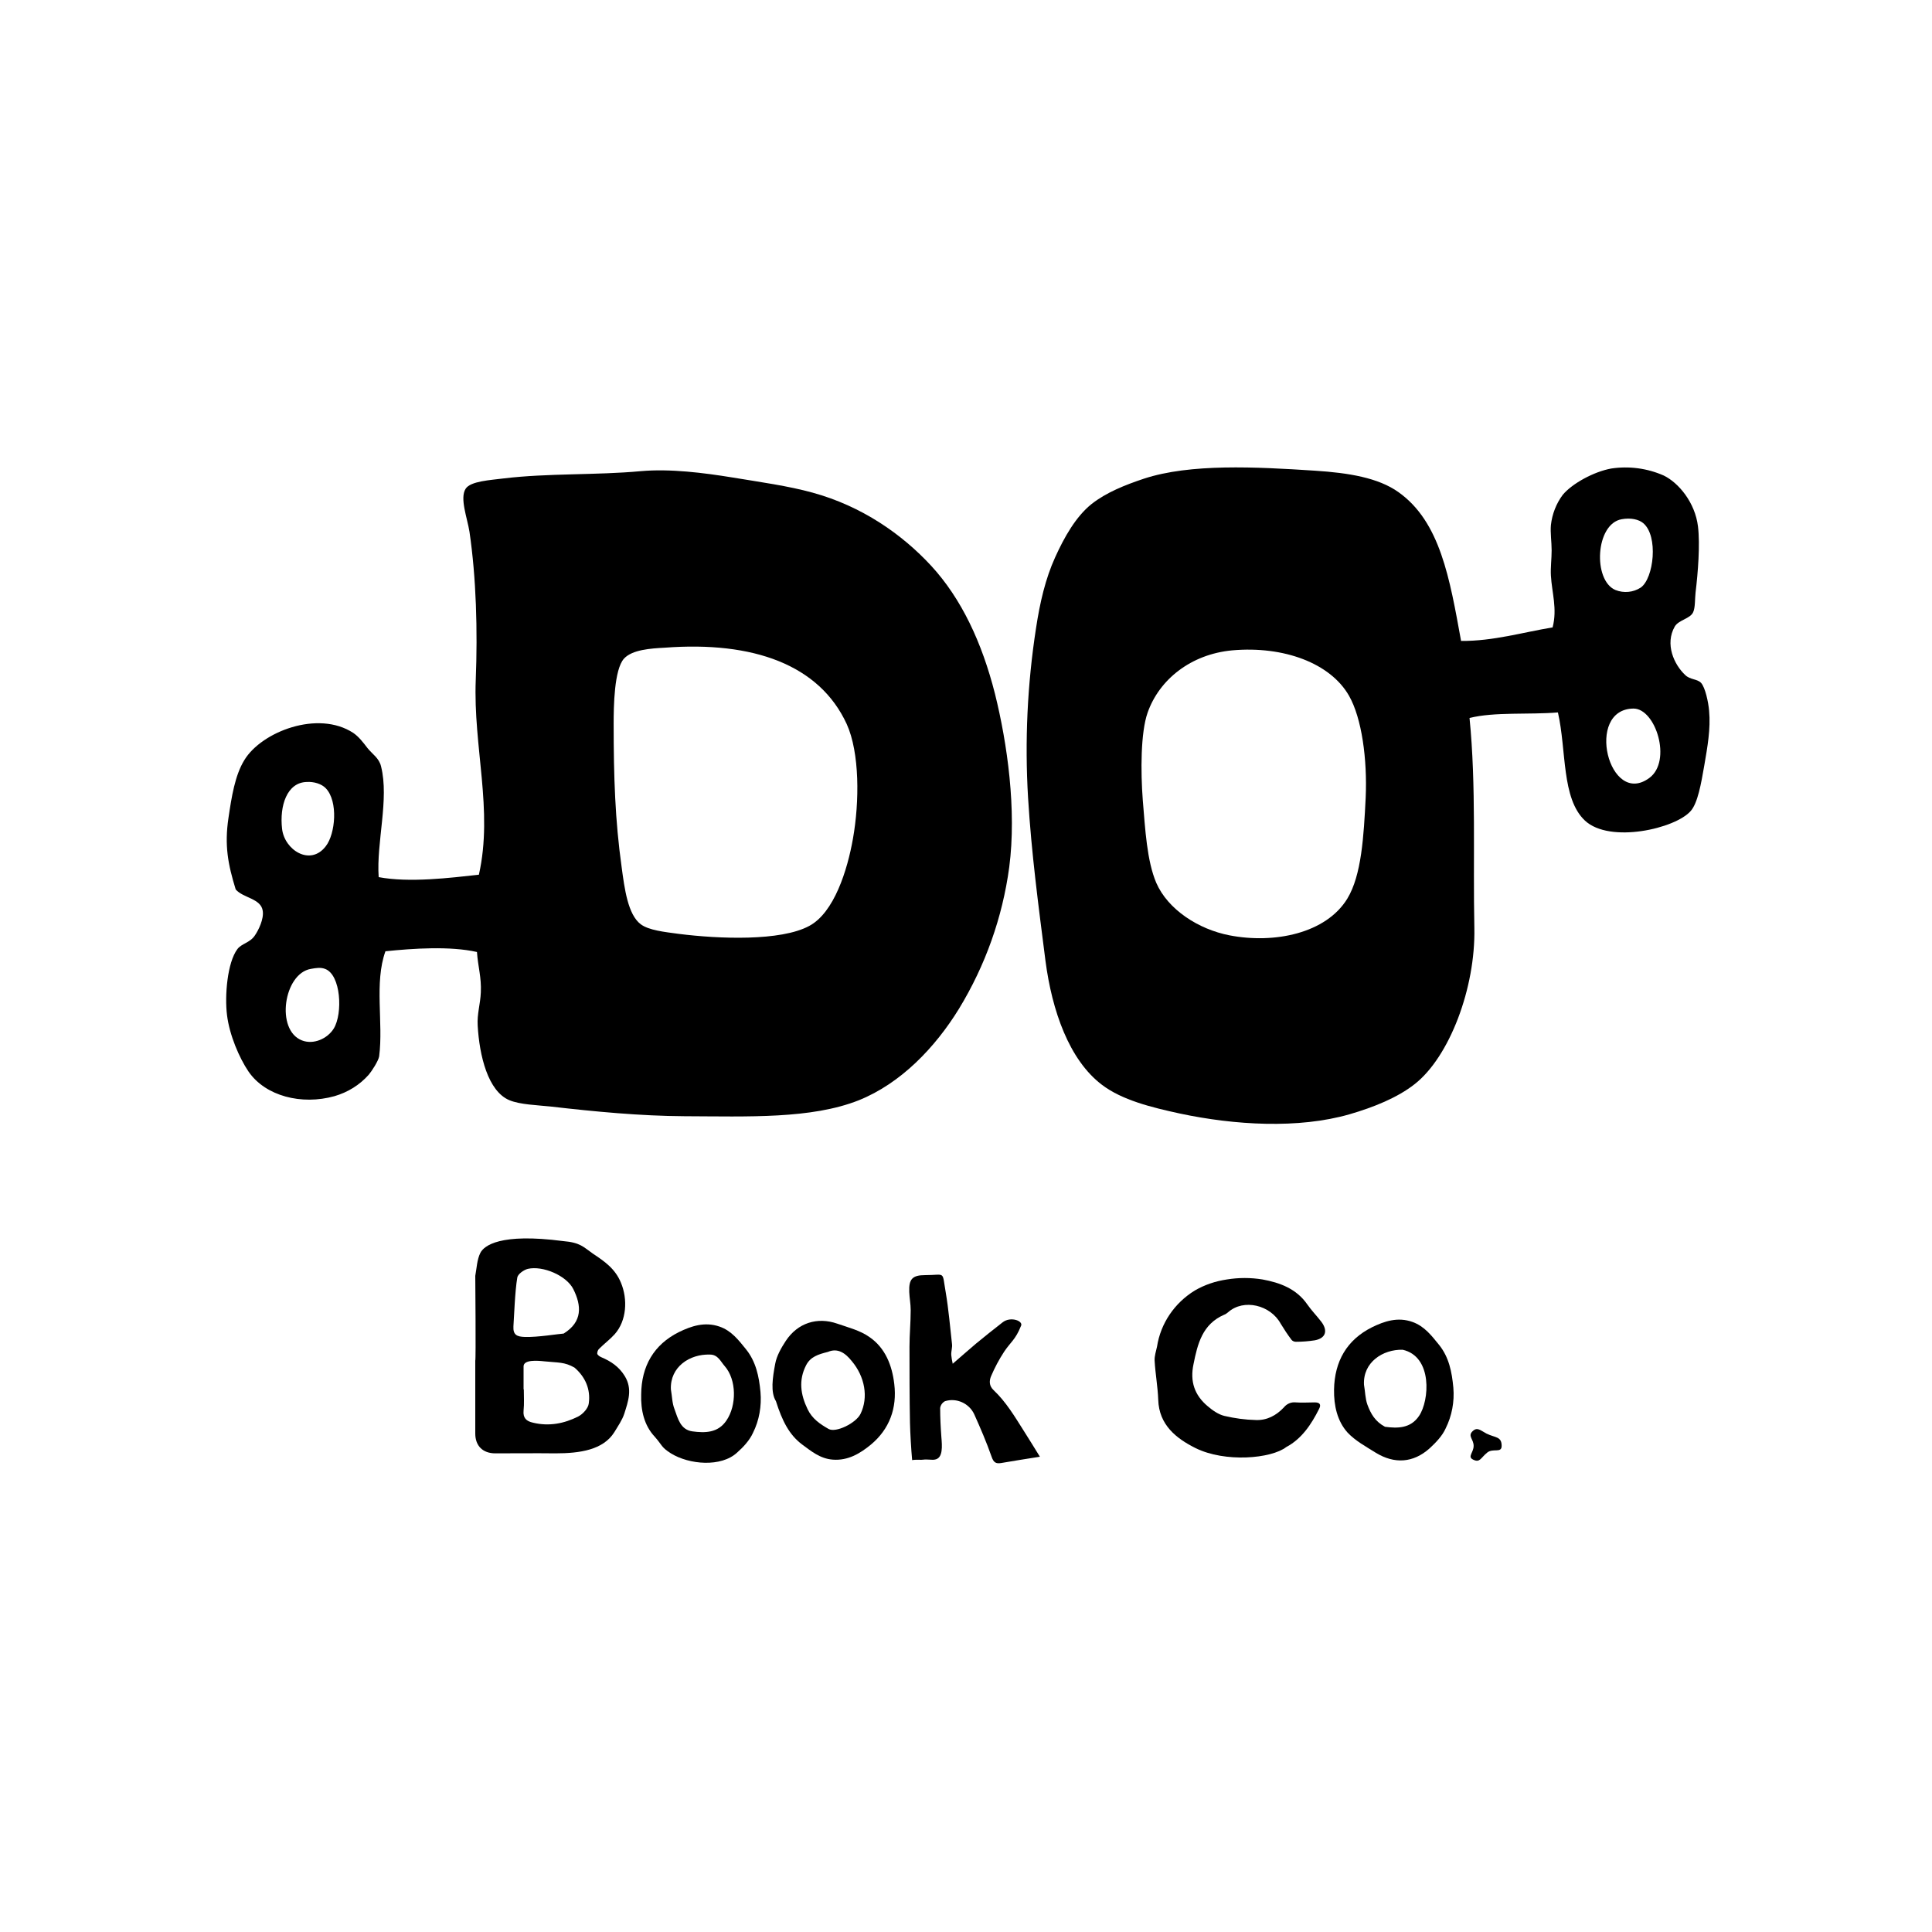
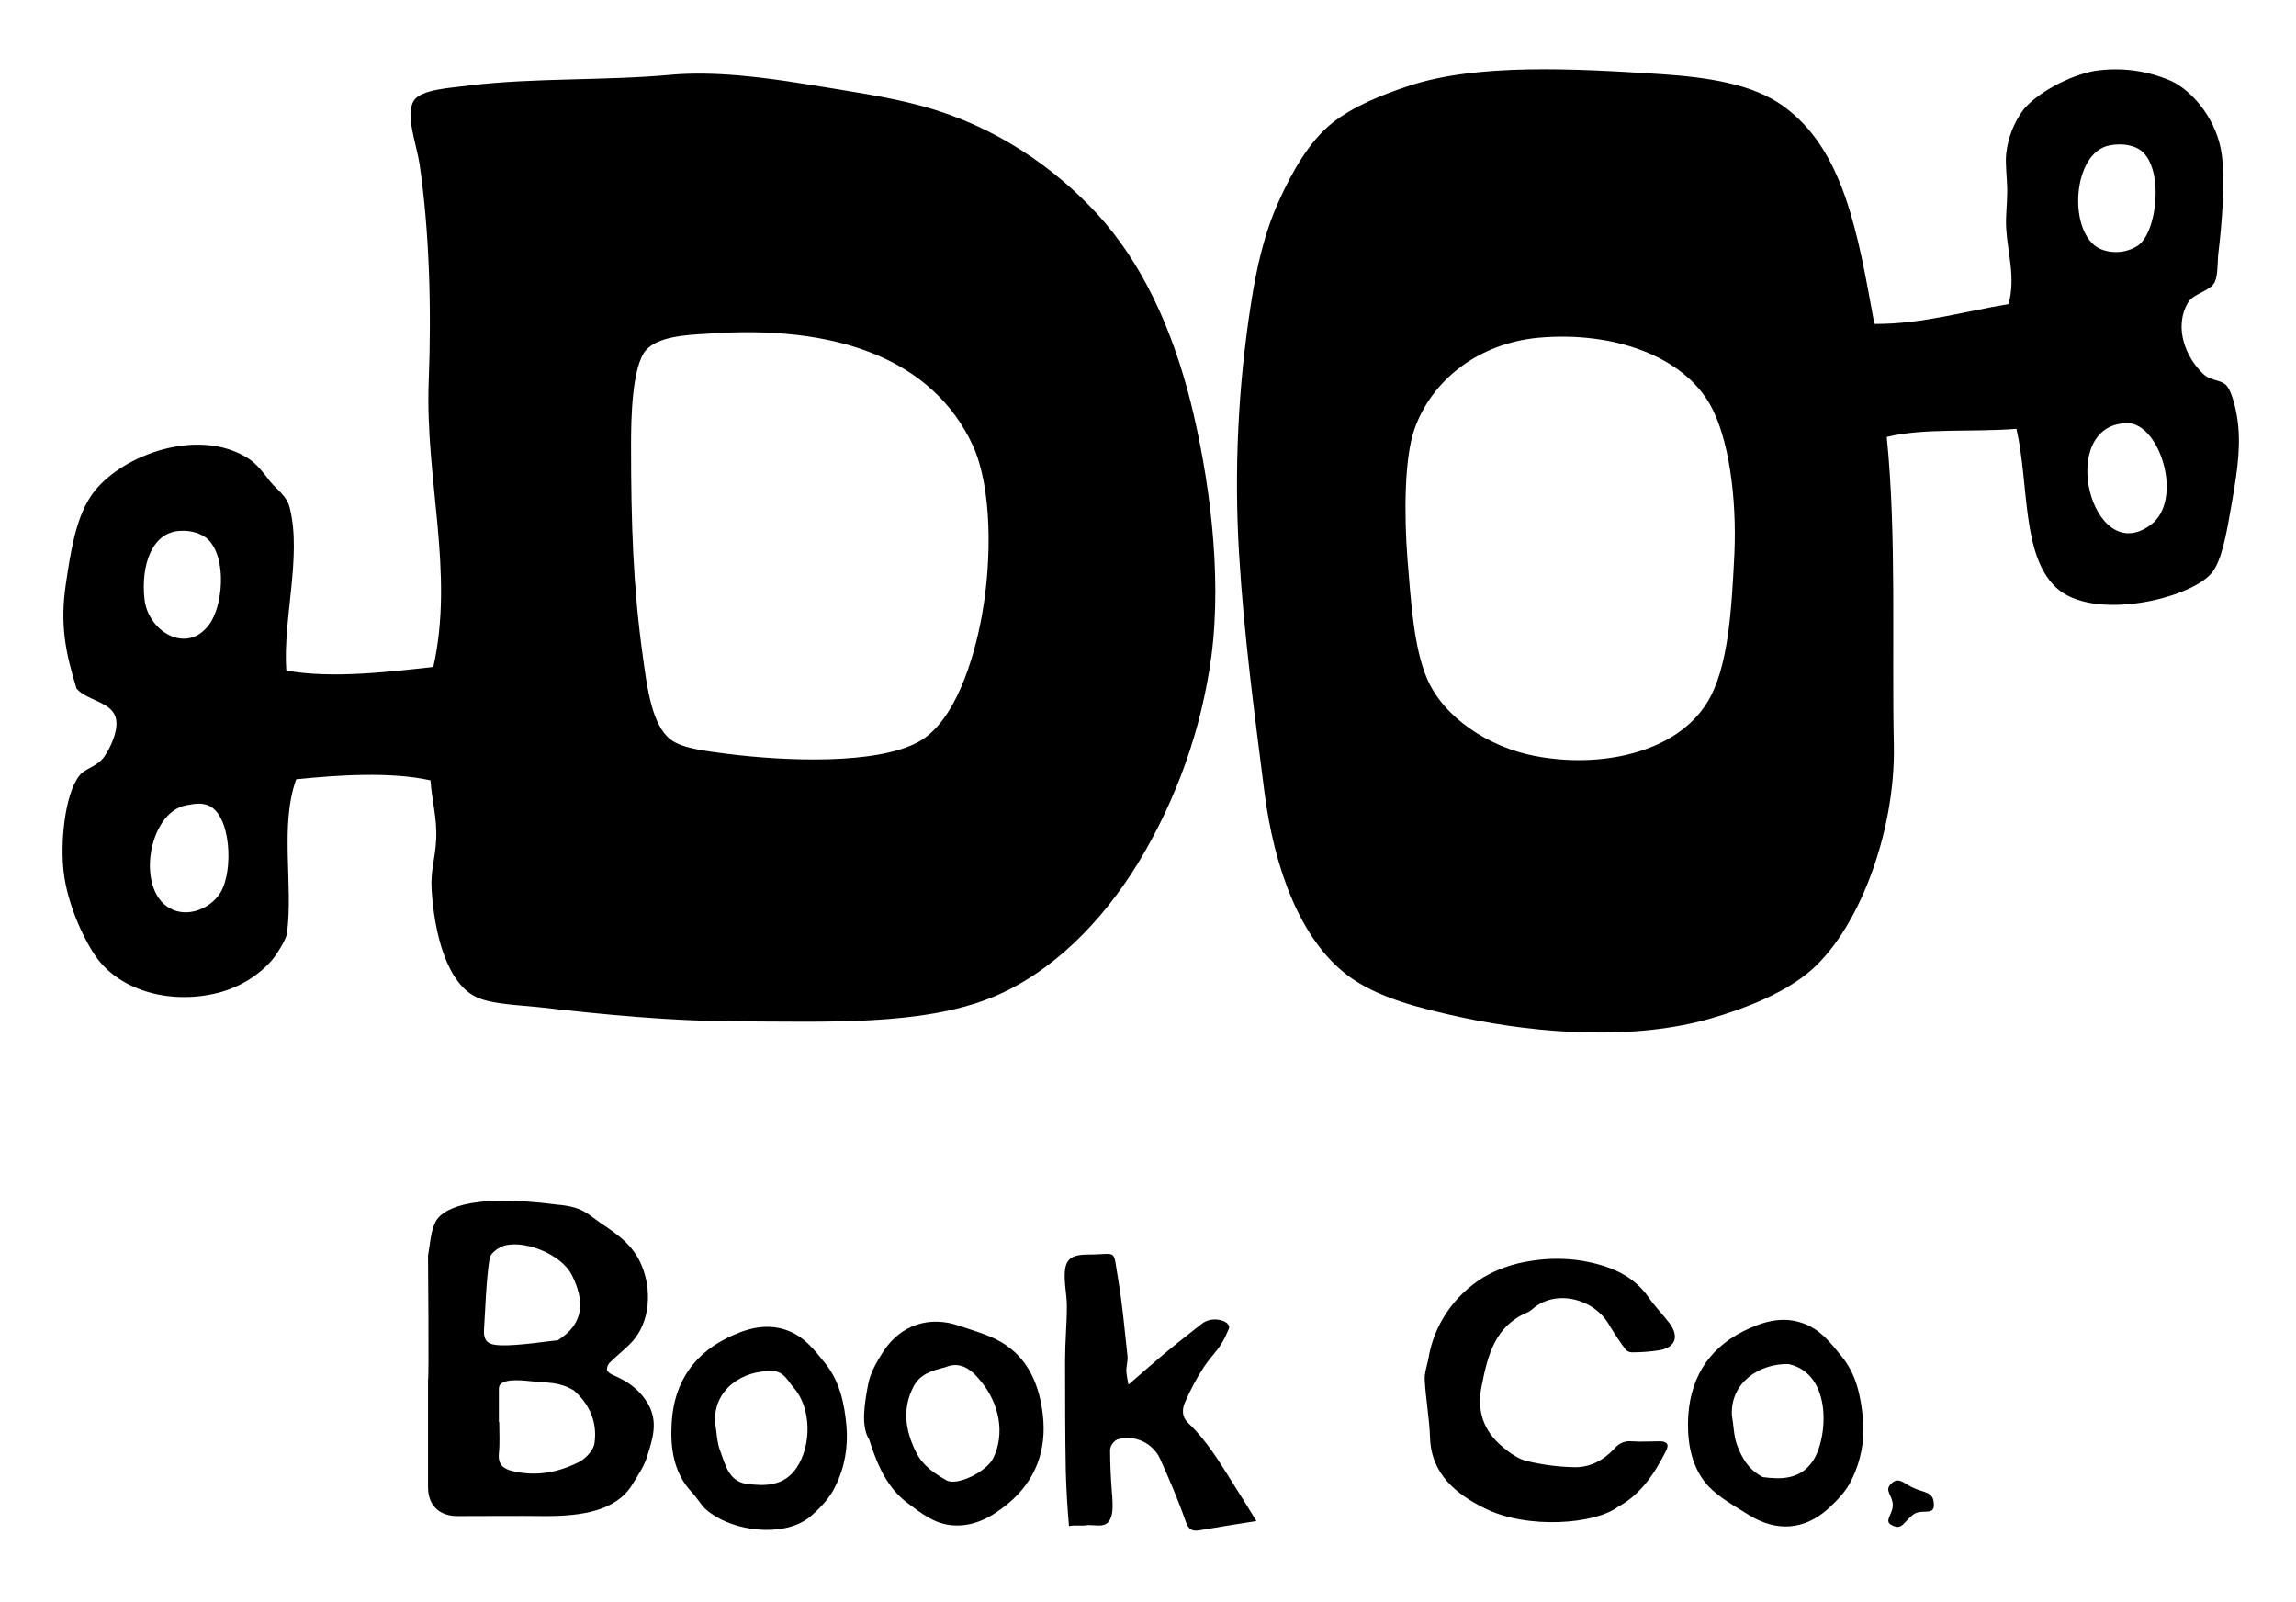
- <svg xmlns="http://www.w3.org/2000/svg" version="1.1" id="Layer_1" x="0px" y="0px" viewBox="0 0 800 800" style="enable-background:new 0 0 800 800;" xml:space="preserve">
-   <path d="M605,265.4c13.4,0.1,25.6-3.6,37.9-5.6c2-7.7-0.3-14.4-0.7-21.4c-0.2-3.3,0.3-7,0.3-10.5s-0.6-7.3-0.3-10.5  c0.5-4.5,2.2-8.9,4.9-12.5c3.9-4.7,12.9-9.6,20.1-10.9c7.4-1.1,14.9-0.1,21.7,2.9c6.2,3,13,11.2,14.2,21.1c0.9,7.5,0,19.1-1,27.3  c-0.3,2.5-0.1,6.3-1,8.2c-1.2,2.7-6,3.2-7.6,5.9c-4.2,7.3-0.3,15.8,4.3,20.1c2,2,5.1,1.6,6.6,3.3c1.7,1.9,3,7.9,3.3,11.5  c0.7,7.5-0.7,15.1-2,22.7c-1.3,7.5-2.7,15.5-5.6,18.8c-6.3,7.3-33.5,13.6-43.8,4c-9.8-9.2-7.6-29.1-11.2-44.8  c-11.9,1-26.3-0.3-36.6,2.3c2.8,27.9,1.4,58.2,2,87c0.5,24.8-10.3,53.3-24.7,64.6c-7.1,5.6-17,9.6-27,12.5  c-21.2,6.1-47.6,4.5-70.2-0.3c-12-2.6-24-5.6-32.3-11.9c-13.6-10.3-20.7-30.7-23.4-51.4c-2.9-22.8-5.8-44.4-7.2-67.5  c-1.4-23.4-0.3-47,3.3-70.2c1.6-10.6,3.9-20.5,7.9-29.3c3.8-8.4,8.6-16.9,15.1-22.1c6.1-4.8,13.9-7.9,21.7-10.5  c19.2-6.3,46.2-4.9,70.8-3.3c13.9,0.9,26.2,2.9,34.6,8.9C596.4,216.1,600.3,239.6,605,265.4z M668.9,244.3c3.5,1.4,7.4,1,10.5-1  c5.4-3.8,7.4-21.4,1-26.7c-1.8-1.5-5.1-2.3-8.9-1.6C660.6,216.9,659.5,240.3,668.9,244.3z M475.2,295.1c-2.9,8.2-2.9,24.4-2,36.2  c1,12,1.7,25.2,5.6,34.3c4.8,11,17.4,19.2,30.3,21.7c18.6,3.6,40-0.8,48.8-15.2c5.9-9.7,6.8-25.9,7.6-41.8  c0.7-15.9-1.6-32.9-6.9-42.2c-7.7-13.5-27-20.7-48.4-18.8C493.1,270.9,480,281.4,475.2,295.1L475.2,295.1z M683,322.1  c9.4-7,2.6-28.7-6.6-28.7C656.1,293.6,666.2,334.6,683,322.1L683,322.1z" />
-   <path d="M197.5,394.2c-11.1-2.5-26.3-1.5-37.9-0.3c-4.7,13.1-0.8,29.5-2.6,43.5c-0.3,1.9-3.1,6.2-4.3,7.6c-3.8,4.3-8.7,7.3-14.2,8.9  c-13.6,3.8-28.6,0-35.6-10.2c-3.8-5.6-7.9-15.1-8.9-23.4c-1-7.9,0.1-21.7,4.3-27.3c1.7-2.3,5.2-2.6,7.2-5.6  c1.6-2.3,3.8-6.9,3.3-10.2c-0.7-5.2-8.1-5.3-11.2-8.9c-3.2-10.4-4.7-18.2-3-29.6c1.3-8.8,2.7-17.7,6.6-24  c7.1-11.7,30.5-20.8,45.1-11.2c2.2,1.5,4,3.8,5.9,6.3c2,2.5,4.8,4.1,5.6,7.6c3.4,13.6-2,31.4-1,45.8c12.8,2.4,29.6,0.3,41.5-1  c6-26.8-2.4-52.9-1.3-80.7c0.8-20.4,0.2-42.2-2.6-61.3c-0.9-5.7-4.1-13.9-1.6-17.8c2-3.2,10.4-3.6,15.8-4.3  c18.2-2.2,38.3-1.3,56.7-3c12.2-1.1,26.2,0.7,37.9,2.6c11.5,1.9,23.2,3.5,33.3,6.3c20.4,5.6,37,17.2,49.1,30.3  c12.5,13.6,21,31.7,26.4,53c5.1,20.5,9,48,5.9,71.8c-2.8,20.8-9.9,40.7-20.8,58.6c-9.9,16.1-24.1,30.9-41.5,37.9  c-19.7,7.8-45.7,6.7-72.2,6.6c-18.2-0.1-37.1-1.9-55.3-4c-5.7-0.6-12.7-0.8-17.1-2.6c-9-3.7-12.5-18.6-13.2-30.9  c-0.3-4.9,1.1-8.9,1.3-13.8C199.4,404.7,197.9,400.2,197.5,394.2z M258.4,272.7c-4.1,4.5-4.3,19.8-4.3,27c0,22,0.6,40,3.3,59.3  c1.2,9,2.6,19.7,7.9,23.7c3.3,2.5,9.8,3.2,15.8,4c16.6,2.1,42.2,3.1,54-3.3c10.3-5.5,15.8-23.1,18.1-36.2  c2.7-15.2,2.8-35.5-2.6-47.4c-11.3-24.5-38.6-34.4-75.4-31.6C269.5,268.5,261.8,269,258.4,272.7L258.4,272.7z M116.8,343.2  c1,8.8,11.7,15.6,18.1,7.2c4-5.1,5.2-18.6,0-24c-1.7-1.8-4.9-2.8-7.9-2.6C118.8,324,115.7,333.7,116.8,343.2z M125,430.8  c4.8,1.9,10.6-0.7,13.2-4.9c3.8-6.2,3-22.3-3.6-24.7c-1.8-0.7-3.7-0.4-5.9,0C117.5,403.1,114,426.5,125,430.8z" />
-   <path d="M196.8,528.3c0.6-3.2,0.7-6.7,2.1-9.5c1.5-3,8.2-8.3,34.2-4.9c7.3,0.6,8.5,2.5,12.4,5.2c4.8,3.2,9.2,6.2,11.6,12  c2.9,6.9,2.4,15.8-2.6,21.4c-1.9,2.1-4.3,3.9-6.3,5.9c-0.6,0.5-0.9,1.3-0.9,2.1c0.1,0.6,1,1.2,1.7,1.5c4,1.7,7.3,3.9,9.7,7.8  c3.3,5.4,1.4,10.5-0.2,15.6c-0.9,2.7-2.6,5.1-4.1,7.6c-4.6,7.4-14.3,8.8-24.4,8.8c-8.3-0.1-16.6,0-24.9,0c-5.2,0-8.3-3.1-8.3-8.2  c0-10.1,0-20.2,0-30.2C197.1,563.3,196.8,528.6,196.8,528.3z M212.6,549.2c-0.2,3.6,1.5,4.3,4.7,4.4c5.1,0.2,14.2-1.3,16.1-1.4  c7.9-4.9,7.4-11.6,4-18.4c-2.8-5.6-12.6-9.8-18.8-8.4c-1.7,0.4-4.2,2.2-4.4,3.6C213.2,534.9,212.9,544.9,212.6,549.2L212.6,549.2z   M216.8,575.3h0.1c0,2.9,0.2,5.9-0.1,8.8c-0.3,3.1,1.2,4.4,3.9,5c6.6,1.6,12.9,0.4,18.8-2.6c1.9-1,4.1-3.4,4.3-5.4  c0.8-5.8-1.4-10.9-5.9-14.8c-4.2-2.4-6.7-2-12.5-2.6c-2.8-0.3-8.6-0.8-8.6,2.1C216.8,569,216.8,572.2,216.8,575.3L216.8,575.3z" />
-   <path d="M265.5,577.4c0.1-11.7,5.2-20.6,15.6-25.8c5.1-2.5,10.7-4.4,16.8-2.3c5,1.7,8,5.7,11,9.4c4.1,5.1,5.4,11.2,6,17.7  c0.5,5.8-0.5,11.7-3.1,16.9c-1.4,3.1-4,5.9-6.6,8.2c-6.6,6.1-19.8,5-27.4,0.3c-4.1-2.6-3.5-3.3-6.7-6.9  C266.7,590.2,265.3,583.9,265.5,577.4z M277.8,575.3c0.5,2.8,0.5,5.7,1.5,8.2c1.4,3.8,2.4,8.5,7.4,9.2c5.2,0.7,10.6,0.7,14.1-4.5  c4.3-6.3,4.2-16.9-0.7-22.5c-1.7-1.9-2.8-4.8-6.1-4.8C285.6,560.6,277.4,566,277.8,575.3L277.8,575.3z" />
-   <path d="M495,599.6c-7.8-3.9-15.1-9.5-15.4-20c-0.2-5.4-1.2-10.8-1.5-16.2c-0.1-1.9,0.6-3.9,1-5.8c1.5-9.7,7.3-18.1,15.6-23.2  c4.1-2.4,8.6-3.9,13.3-4.6c4.9-0.8,9.9-0.8,14.8,0c7.1,1.3,14,3.8,18.5,10.3c1.8,2.6,4,4.8,5.9,7.3c2.8,3.8,1.6,6.8-2.8,7.6  c-2.6,0.4-5.2,0.6-7.8,0.6c-0.7,0-1.4-0.3-1.8-0.8c-1.6-2.1-3.1-4.4-4.5-6.7c-4.2-7.7-15.3-10.5-21.8-4.7c-0.5,0.4-1,0.8-1.6,1  c-9,3.9-11,12-12.7,20.5c-1.5,7.1,0.4,12.8,5.9,17.4c2,1.7,4.4,3.4,6.9,4c4.3,1,8.6,1.6,13,1.7c4.6,0.2,8.5-1.9,11.6-5.2  c1.2-1.5,3-2.3,4.9-2.1c2.6,0.2,5.3,0,7.9,0c2,0,2.8,0.8,1.8,2.7c-3.2,6.4-7.2,12.4-13.6,15.8C526.4,604,507.3,605.7,495,599.6z" />
-   <path d="M321.3,580.2c-2.3-3.7-1.4-9.7-0.3-15.5c0.6-3.3,2.5-6.6,4.4-9.5c4.9-7.4,13-10,21.3-7.1c4.6,1.6,9.5,2.8,13.4,5.6  c6.5,4.5,9.3,11.7,10.2,19.4c1.2,10-2,18.7-9.7,25.1c-4.4,3.6-9.4,6.7-15.8,6.2c-5.2-0.4-8.9-3.5-12.7-6.3  C326.8,594.1,323.9,588.4,321.3,580.2z M342.8,559.8c-4,1-7.2,2-9,5.5c-3.2,6.2-2.3,12.2,0.6,18.2c1.9,4,5.2,6.2,8.7,8.2  c3,1.7,11.3-2.4,13.2-6.2c3.4-6.9,1.8-15.5-3.6-21.9C349.9,560.1,346.8,558.1,342.8,559.8L342.8,559.8z" />
-   <path d="M394.5,564.7c3.5-3,6.5-5.7,9.6-8.3c3.6-3,7.3-5.9,11-8.8c3.3-2.7,9-0.6,7.6,1.6c-2.2,5.5-4.3,6.6-6.9,10.5  c-2.1,3.2-3.9,6.6-5.4,10.1c-0.8,1.9-0.9,4,1,5.8c5.2,4.9,8.8,11,12.6,17c2.2,3.5,4.4,7,6.6,10.6c-5.7,0.9-10.8,1.7-16,2.6  c-2.3,0.4-3.2-0.3-4-2.6c-2.1-6-4.6-11.8-7.2-17.6c-2.1-4.5-7.3-6.9-12.1-5.4c-1.1,0.6-1.8,1.6-2,2.8c0,4,0.2,8,0.5,12  c0.3,3.7,0.8,8.9-2.8,9.4c-1.1,0.2-3.3-0.2-4.5,0c-1.1,0.2-3.2-0.1-4.8,0.2c-0.4-4.4-0.8-11-0.9-15.5c-0.2-10.5-0.2-21-0.2-31.5  c0-5,0.5-10,0.5-15.1c0-2.5-0.5-5-0.6-7.5c-0.2-5.3,1.2-7,6.6-7c8.6,0,6.9-2,8.5,7.1c1.2,7.1,1.8,14.3,2.6,21.4  c0.2,1.5-0.4,3-0.3,4.6C394,562.2,394.2,563.4,394.5,564.7z" />
-   <path d="M552.4,575.4c0.2-11.7,5.3-20.6,15.7-25.8c5.1-2.5,10.7-4.4,16.8-2.2c5,1.8,7.9,5.7,11,9.5c4.1,5.1,5.3,11.2,5.9,17.7  c0.5,5.8-0.6,11.7-3.2,16.9c-1.4,3.1-4,5.8-6.6,8.2c-6.8,6.1-14.6,6.6-22.4,1.8c-4-2.5-8.4-4.9-11.6-8.3  C553.7,588.4,552.3,582,552.4,575.4z M564.8,573.4c0.5,2.8,0.5,5.7,1.4,8.2c1.4,3.8,3.2,7,7.3,9.2c5.2,0.7,10.6,0.7,14.1-4.5  c4.3-6.3,5.7-24.6-6.8-27.4C572.6,558.7,564.3,564.1,564.8,573.4L564.8,573.4z" />
-   <path d="M610,604.4c-2.5-1.2,0.2-2.9,0.2-5.7c0-2.8-2.5-4-0.5-6c2-2,3.3-0.4,5.8,0.9c3.6,1.8,6.3,1.1,6.3,5.1c0,3.2-3.6,0.8-6,2.8  C613.1,603.7,612.8,605.8,610,604.4z" />
+ <svg xmlns="http://www.w3.org/2000/svg" version="1.1" id="Layer_1" x="0px" y="0px" viewBox="0 0 648 452" style="enable-background:new 0 0 648 452;" xml:space="preserve">
+   <path d="M529,91.4c13.4,0.1,25.6-3.6,37.9-5.6c2-7.7-0.3-14.4-0.7-21.4c-0.2-3.3,0.3-7,0.3-10.5s-0.6-7.3-0.3-10.5  c0.5-4.5,2.2-8.9,4.9-12.5c3.9-4.7,12.9-9.6,20.1-10.9c7.4-1.1,14.9-0.1,21.7,2.9c6.2,3,13,11.2,14.2,21.1c0.9,7.5,0,19.1-1,27.3  c-0.3,2.5-0.1,6.3-1,8.2c-1.2,2.7-6,3.2-7.6,5.9c-4.2,7.3-0.3,15.8,4.3,20.1c2,2,5.1,1.6,6.6,3.3c1.7,1.9,3,7.9,3.3,11.5  c0.7,7.5-0.7,15.1-2,22.7c-1.3,7.5-2.7,15.5-5.6,18.8c-6.3,7.3-33.5,13.6-43.8,4c-9.8-9.2-7.6-29.1-11.2-44.8  c-11.9,1-26.3-0.3-36.6,2.3c2.8,27.9,1.4,58.2,2,87c0.5,24.8-10.3,53.3-24.7,64.6c-7.1,5.6-17,9.6-27,12.5  c-21.2,6.1-47.6,4.5-70.2-0.3c-12-2.6-24-5.6-32.3-11.9c-13.6-10.3-20.7-30.7-23.4-51.4c-2.9-22.8-5.8-44.4-7.2-67.5  c-1.4-23.4-0.3-47,3.3-70.2c1.6-10.6,3.9-20.5,7.9-29.3c3.8-8.4,8.6-16.9,15.1-22.1c6.1-4.8,13.9-7.9,21.7-10.5  c19.2-6.3,46.2-4.9,70.8-3.3c13.9,0.9,26.2,2.9,34.6,8.9C520.4,42.1,524.3,65.6,529,91.4z M592.9,70.3c3.5,1.4,7.4,1,10.5-1  c5.4-3.8,7.4-21.4,1-26.7c-1.8-1.5-5.1-2.3-8.9-1.6C584.6,42.9,583.5,66.3,592.9,70.3z M399.2,121.1c-2.9,8.2-2.9,24.4-2,36.2  c1,12,1.7,25.2,5.6,34.3c4.8,11,17.4,19.2,30.3,21.7c18.6,3.6,40-0.8,48.8-15.2c5.9-9.7,6.8-25.9,7.6-41.8  c0.7-15.9-1.6-32.9-6.9-42.2c-7.7-13.5-27-20.7-48.4-18.8C417.1,96.9,404,107.4,399.2,121.1L399.2,121.1z M607,148.1  c9.4-7,2.6-28.7-6.6-28.7C580.1,119.6,590.2,160.6,607,148.1L607,148.1z" />
+   <path d="M121.5,220.2c-11.1-2.5-26.3-1.5-37.9-0.3c-4.7,13.1-0.8,29.5-2.6,43.5c-0.3,1.9-3.1,6.2-4.3,7.6c-3.8,4.3-8.7,7.3-14.2,8.9  c-13.6,3.8-28.6,0-35.6-10.2c-3.8-5.6-7.9-15.1-8.9-23.4c-1-7.9,0.1-21.7,4.3-27.3c1.7-2.3,5.2-2.6,7.2-5.6  c1.6-2.3,3.8-6.9,3.3-10.2c-0.7-5.2-8.1-5.3-11.2-8.9c-3.2-10.4-4.7-18.2-3-29.6c1.3-8.8,2.7-17.7,6.6-24  c7.1-11.7,30.5-20.8,45.1-11.2c2.2,1.5,4,3.8,5.9,6.3c2,2.5,4.8,4.1,5.6,7.6c3.4,13.6-2,31.4-1,45.8c12.8,2.4,29.6,0.3,41.5-1  c6-26.8-2.4-52.9-1.3-80.7c0.8-20.4,0.2-42.2-2.6-61.3c-0.9-5.7-4.1-13.9-1.6-17.8c2-3.2,10.4-3.6,15.8-4.3  c18.2-2.2,38.3-1.3,56.7-3c12.2-1.1,26.2,0.7,37.9,2.6c11.5,1.9,23.2,3.5,33.3,6.3c20.4,5.6,37,17.2,49.1,30.3  c12.5,13.6,21,31.7,26.4,53c5.1,20.5,9,48,5.9,71.8c-2.8,20.8-9.9,40.7-20.8,58.6c-9.9,16.1-24.1,30.9-41.5,37.9  c-19.7,7.8-45.7,6.7-72.2,6.6c-18.2-0.1-37.1-1.9-55.3-4c-5.7-0.6-12.7-0.8-17.1-2.6c-9-3.7-12.5-18.6-13.2-30.9  c-0.3-4.9,1.1-8.9,1.3-13.8C123.4,230.7,121.9,226.2,121.5,220.2z M182.4,98.7c-4.1,4.5-4.3,19.8-4.3,27c0,22,0.6,40,3.3,59.3  c1.2,9,2.6,19.7,7.9,23.7c3.3,2.5,9.8,3.2,15.8,4c16.6,2.1,42.2,3.1,54-3.3c10.3-5.5,15.8-23.1,18.1-36.2  c2.7-15.2,2.8-35.5-2.6-47.4c-11.3-24.5-38.6-34.4-75.4-31.6C193.5,94.5,185.8,95,182.4,98.7L182.4,98.7z M40.8,169.2  c1,8.8,11.7,15.6,18.1,7.2c4-5.1,5.2-18.6,0-24c-1.7-1.8-4.9-2.8-7.9-2.6C42.8,150,39.7,159.7,40.8,169.2z M49,256.8  c4.8,1.9,10.6-0.7,13.2-4.9c3.8-6.2,3-22.3-3.6-24.7c-1.8-0.7-3.7-0.4-5.9,0C41.5,229.1,38,252.5,49,256.8z" />
+   <path d="M120.8,354.3c0.6-3.2,0.7-6.7,2.1-9.5c1.5-3,8.2-8.3,34.2-4.9c7.3,0.6,8.5,2.5,12.4,5.2c4.8,3.2,9.2,6.2,11.6,12  c2.9,6.9,2.4,15.8-2.6,21.4c-1.9,2.1-4.3,3.9-6.3,5.9c-0.6,0.5-0.9,1.3-0.9,2.1c0.1,0.6,1,1.2,1.7,1.5c4,1.7,7.3,3.9,9.7,7.8  c3.3,5.4,1.4,10.5-0.2,15.6c-0.9,2.7-2.6,5.1-4.1,7.6c-4.6,7.4-14.3,8.8-24.4,8.8c-8.3-0.1-16.6,0-24.9,0c-5.2,0-8.3-3.1-8.3-8.2  c0-10.1,0-20.2,0-30.2C121.1,389.3,120.8,354.6,120.8,354.3z M136.6,375.2c-0.2,3.6,1.5,4.3,4.7,4.4c5.1,0.2,14.2-1.3,16.1-1.4  c7.9-4.9,7.4-11.6,4-18.4c-2.8-5.6-12.6-9.8-18.8-8.4c-1.7,0.4-4.2,2.2-4.4,3.6C137.2,360.9,136.9,370.9,136.6,375.2L136.6,375.2z   M140.8,401.3h0.1c0,2.9,0.2,5.9-0.1,8.8c-0.3,3.1,1.2,4.4,3.9,5c6.6,1.6,12.9,0.4,18.8-2.6c1.9-1,4.1-3.4,4.3-5.4  c0.8-5.8-1.4-10.9-5.9-14.8c-4.2-2.4-6.7-2-12.5-2.6c-2.8-0.3-8.6-0.8-8.6,2.1C140.8,395,140.8,398.2,140.8,401.3L140.8,401.3z" />
+   <path d="M189.5,403.4c0.1-11.7,5.2-20.6,15.6-25.8c5.1-2.5,10.7-4.4,16.8-2.3c5,1.7,8,5.7,11,9.4c4.1,5.1,5.4,11.2,6,17.7  c0.5,5.8-0.5,11.7-3.1,16.9c-1.4,3.1-4,5.9-6.6,8.2c-6.6,6.1-19.8,5-27.4,0.3c-4.1-2.6-3.5-3.3-6.7-6.9  C190.7,416.2,189.3,409.9,189.5,403.4z M201.8,401.3c0.5,2.8,0.5,5.7,1.5,8.2c1.4,3.8,2.4,8.5,7.4,9.2c5.2,0.7,10.6,0.7,14.1-4.5  c4.3-6.3,4.2-16.9-0.7-22.5c-1.7-1.9-2.8-4.8-6.1-4.8C209.6,386.6,201.4,392,201.8,401.3L201.8,401.3z" />
+   <path d="M419,425.6c-7.8-3.9-15.1-9.5-15.4-20c-0.2-5.4-1.2-10.8-1.5-16.2c-0.1-1.9,0.6-3.9,1-5.8c1.5-9.7,7.3-18.1,15.6-23.2  c4.1-2.4,8.6-3.9,13.3-4.6c4.9-0.8,9.9-0.8,14.8,0c7.1,1.3,14,3.8,18.5,10.3c1.8,2.6,4,4.8,5.9,7.3c2.8,3.8,1.6,6.8-2.8,7.6  c-2.6,0.4-5.2,0.6-7.8,0.6c-0.7,0-1.4-0.3-1.8-0.8c-1.6-2.1-3.1-4.4-4.5-6.7c-4.2-7.7-15.3-10.5-21.8-4.7c-0.5,0.4-1,0.8-1.6,1  c-9,3.9-11,12-12.7,20.5c-1.5,7.1,0.4,12.8,5.9,17.4c2,1.7,4.4,3.4,6.9,4c4.3,1,8.6,1.6,13,1.7c4.6,0.2,8.5-1.9,11.6-5.2  c1.2-1.5,3-2.3,4.9-2.1c2.6,0.2,5.3,0,7.9,0c2,0,2.8,0.8,1.8,2.7c-3.2,6.4-7.2,12.4-13.6,15.8C450.4,430,431.3,431.7,419,425.6z" />
+   <path d="M245.3,406.2c-2.3-3.7-1.4-9.7-0.3-15.5c0.6-3.3,2.5-6.6,4.4-9.5c4.9-7.4,13-10,21.3-7.1c4.6,1.6,9.5,2.8,13.4,5.6  c6.5,4.5,9.3,11.7,10.2,19.4c1.2,10-2,18.7-9.7,25.1c-4.4,3.6-9.4,6.7-15.8,6.2c-5.2-0.4-8.9-3.5-12.7-6.3  C250.8,420.1,247.9,414.4,245.3,406.2z M266.8,385.8c-4,1-7.2,2-9,5.5c-3.2,6.2-2.3,12.2,0.6,18.2c1.9,4,5.2,6.2,8.7,8.2  c3,1.7,11.3-2.4,13.2-6.2c3.4-6.9,1.8-15.5-3.6-21.9C273.9,386.1,270.8,384.1,266.8,385.8L266.8,385.8z" />
+   <path d="M318.5,390.7c3.5-3,6.5-5.7,9.6-8.3c3.6-3,7.3-5.9,11-8.8c3.3-2.7,9-0.6,7.6,1.6c-2.2,5.5-4.3,6.6-6.9,10.5  c-2.1,3.2-3.9,6.6-5.4,10.1c-0.8,1.9-0.9,4,1,5.8c5.2,4.9,8.8,11,12.6,17c2.2,3.5,4.4,7,6.6,10.6c-5.7,0.9-10.8,1.7-16,2.6  c-2.3,0.4-3.2-0.3-4-2.6c-2.1-6-4.6-11.8-7.2-17.6c-2.1-4.5-7.3-6.9-12.1-5.4c-1.1,0.6-1.8,1.6-2,2.8c0,4,0.2,8,0.5,12  c0.3,3.7,0.8,8.9-2.8,9.4c-1.1,0.2-3.3-0.2-4.5,0c-1.1,0.2-3.2-0.1-4.8,0.2c-0.4-4.4-0.8-11-0.9-15.5c-0.2-10.5-0.2-21-0.2-31.5  c0-5,0.5-10,0.5-15.1c0-2.5-0.5-5-0.6-7.5c-0.2-5.3,1.2-7,6.6-7c8.6,0,6.9-2,8.5,7.1c1.2,7.1,1.8,14.3,2.6,21.4  c0.2,1.5-0.4,3-0.3,4.6C318,388.2,318.2,389.4,318.5,390.7z" />
+   <path d="M476.4,401.4c0.2-11.7,5.3-20.6,15.7-25.8c5.1-2.5,10.7-4.4,16.8-2.2c5,1.8,7.9,5.7,11,9.5c4.1,5.1,5.3,11.2,5.9,17.7  c0.5,5.8-0.6,11.7-3.2,16.9c-1.4,3.1-4,5.8-6.6,8.2c-6.8,6.1-14.6,6.6-22.4,1.8c-4-2.5-8.4-4.9-11.6-8.3  C477.7,414.4,476.3,408,476.4,401.4z M488.8,399.4c0.5,2.8,0.5,5.7,1.4,8.2c1.4,3.8,3.2,7,7.3,9.2c5.2,0.7,10.6,0.7,14.1-4.5  c4.3-6.3,5.7-24.6-6.8-27.4C496.6,384.7,488.3,390.1,488.8,399.4L488.8,399.4z" />
+   <path d="M534,430.4c-2.5-1.2,0.2-2.9,0.2-5.7s-2.5-4-0.5-6s3.3-0.4,5.8,0.9c3.6,1.8,6.3,1.1,6.3,5.1c0,3.2-3.6,0.8-6,2.8  C537.1,429.7,536.8,431.8,534,430.4z" />
</svg>
